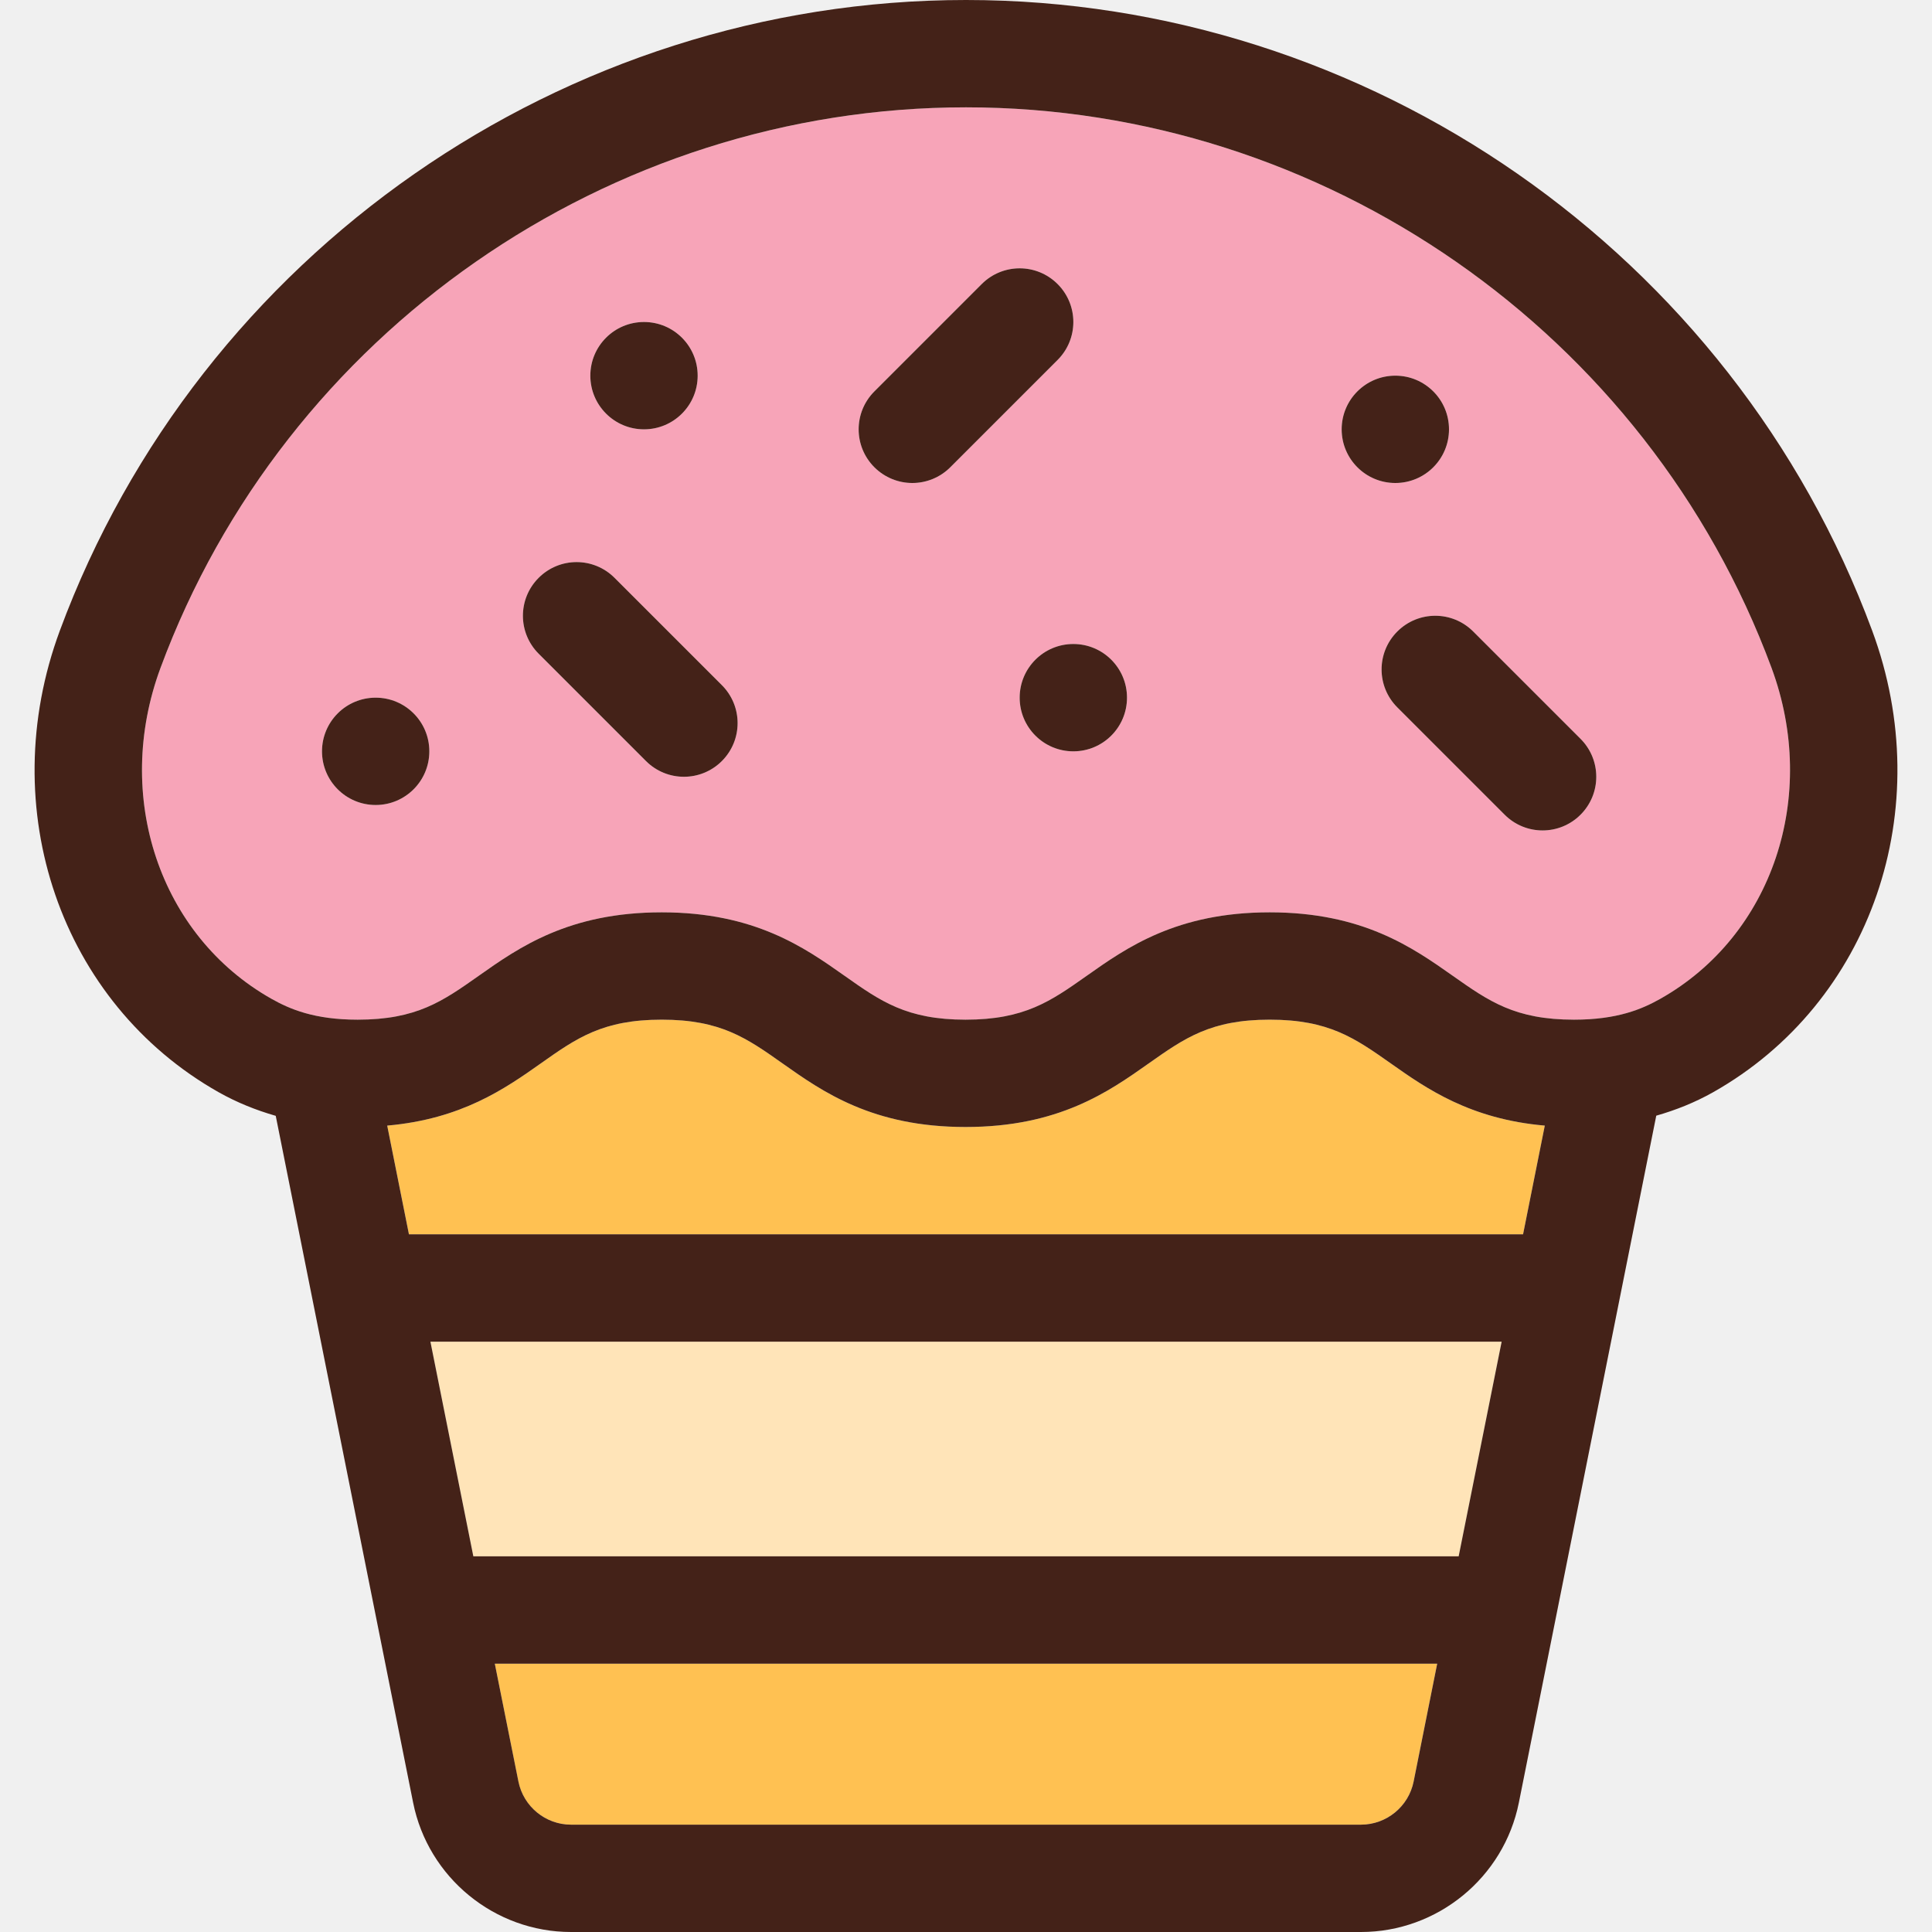
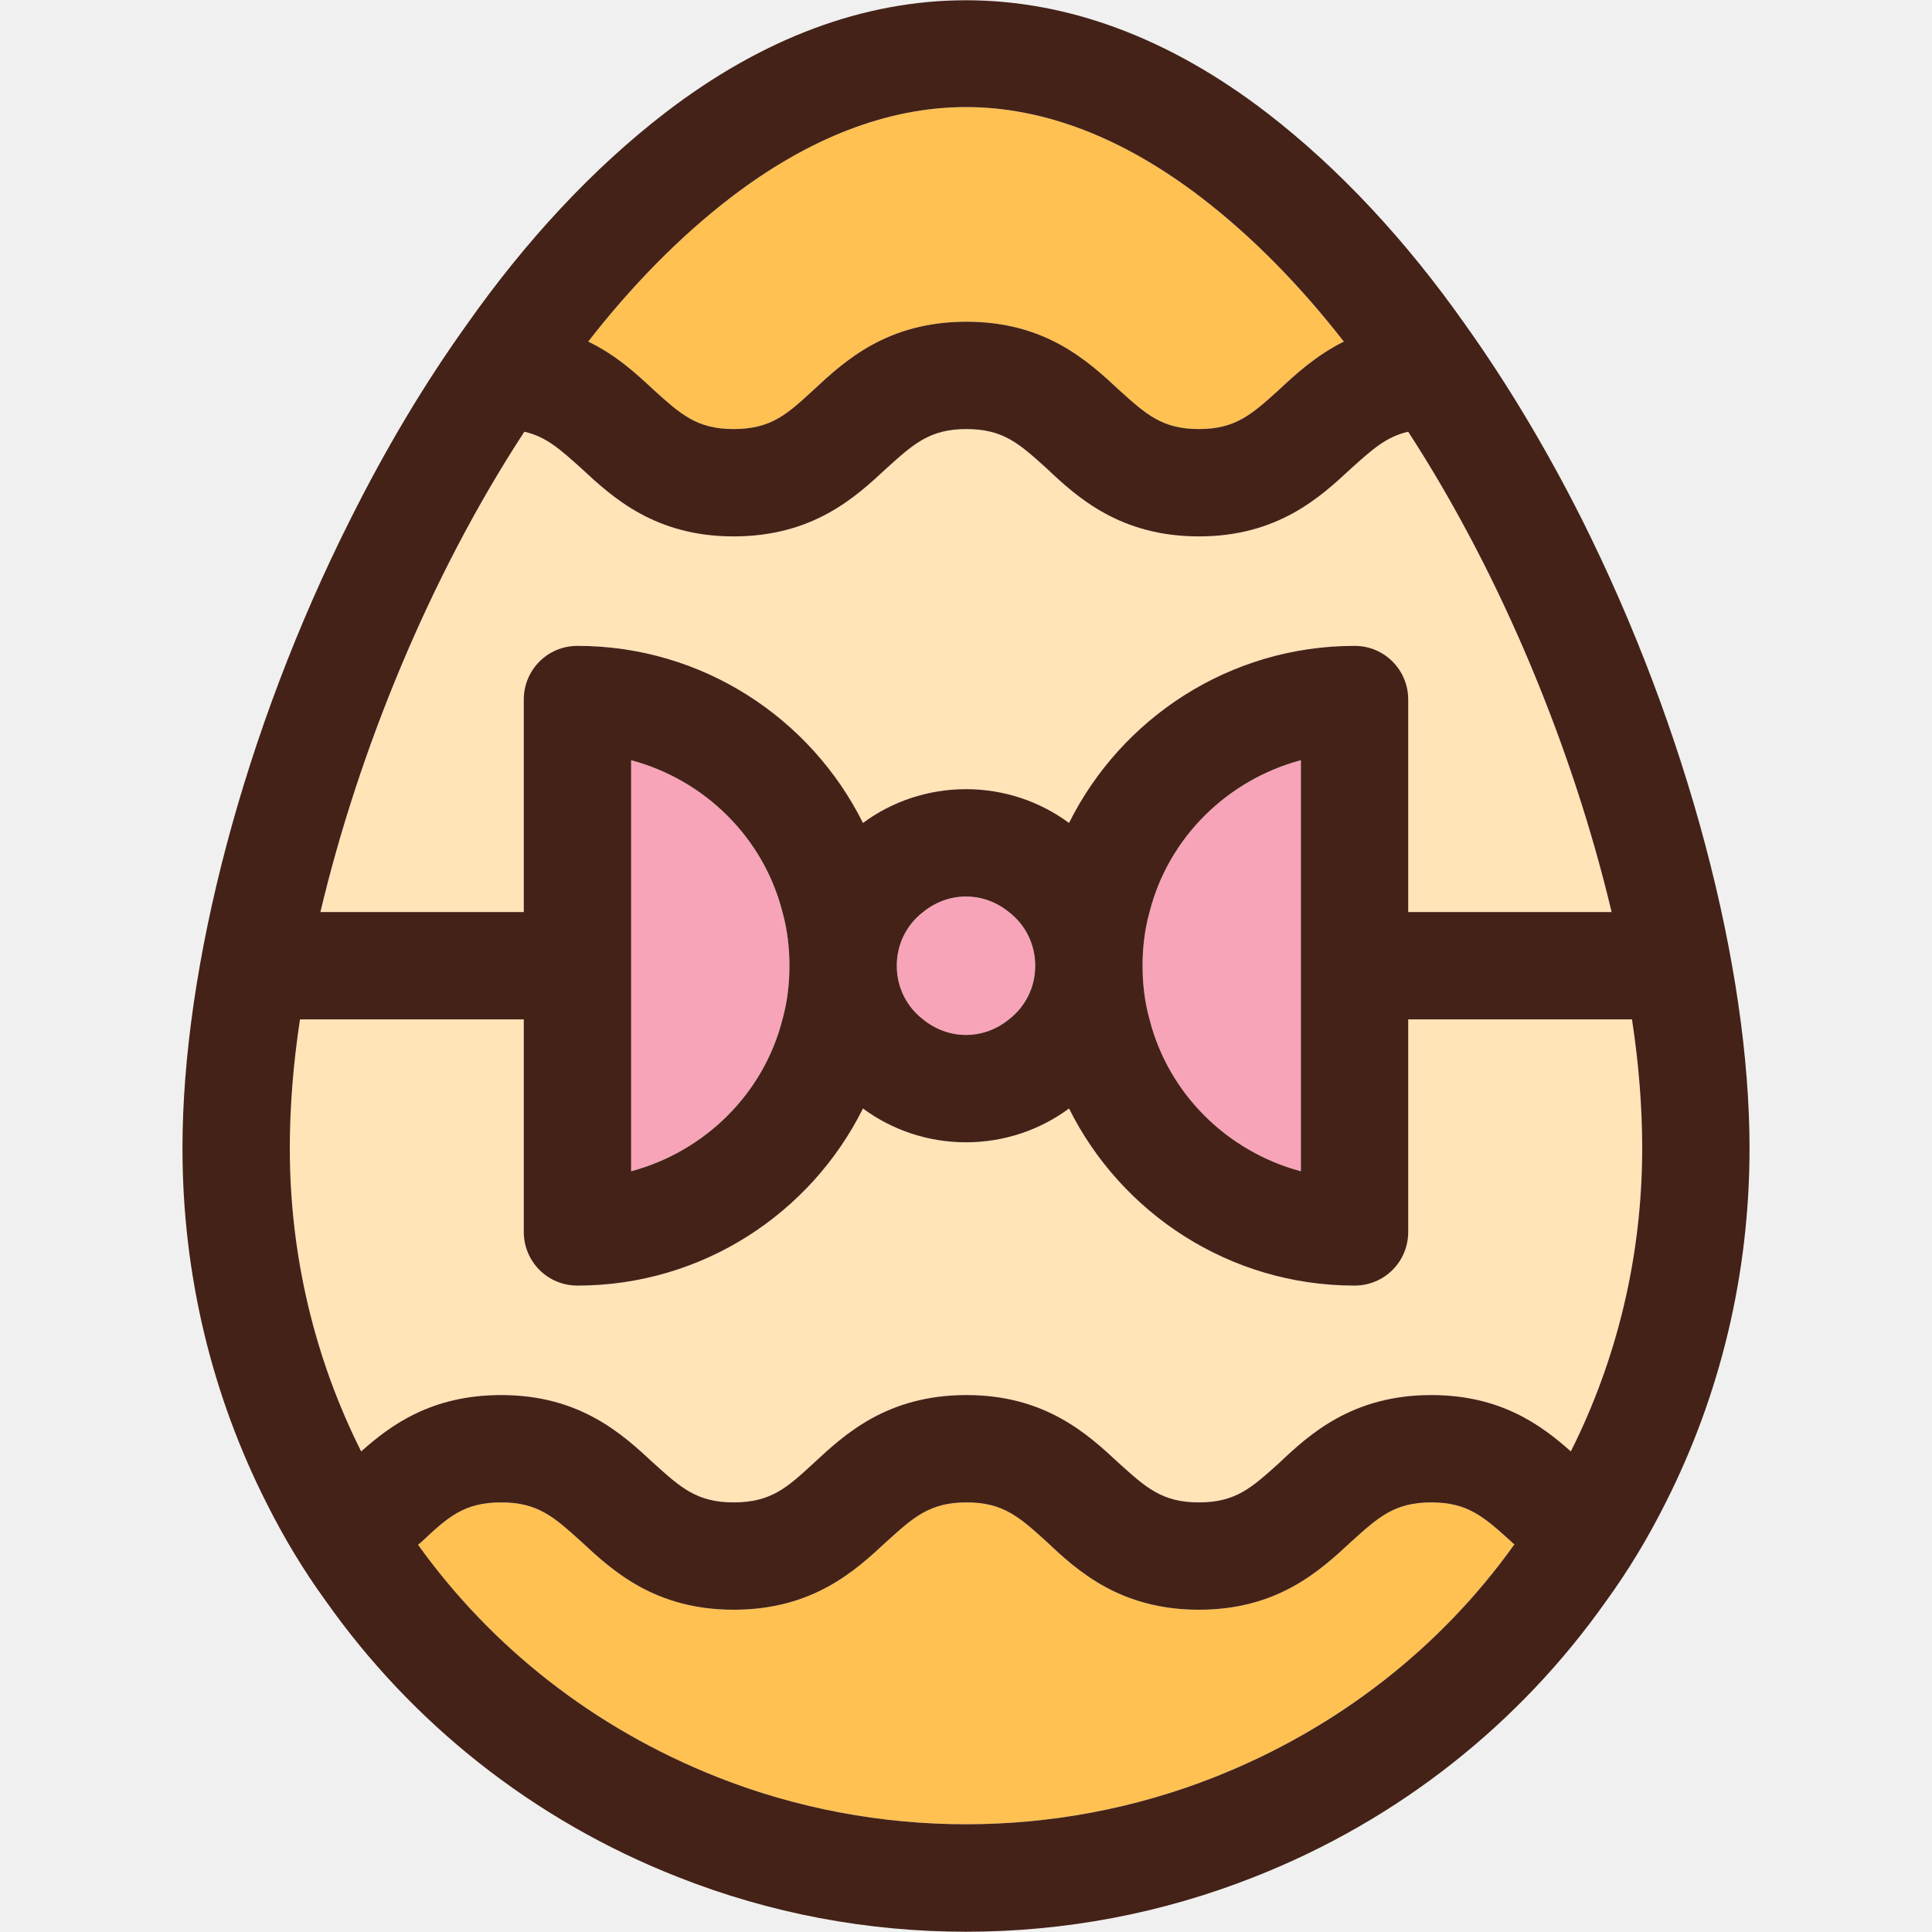
<svg xmlns="http://www.w3.org/2000/svg" version="1.1" x="0px" y="0px" width="36px" height="36px" viewBox="0 0 36 36" style="enable-background:new 0 0 36 36;" xml:space="preserve">
  <style type="text/css">
	.st0{fill:#FFCCCC;}
	.st1{fill:none;stroke:#000000;stroke-width:2;stroke-linejoin:round;stroke-miterlimit:10;}
	.st2{fill:none;}
	.st3{fill:#F9CD50;}
	.st4{fill:#7A2C26;}
	.st5{fill:#F9CD50;stroke:#7A2C26;stroke-linecap:round;stroke-linejoin:round;stroke-miterlimit:10;}
	.st6{fill:#CE706B;}
	.st7{fill:#A2DD22;}
	.st8{fill:#CE706B;stroke:#7A2C26;stroke-linejoin:round;stroke-miterlimit:10;}
	.st9{fill:#A2DD22;stroke:#7A2C26;stroke-linejoin:round;stroke-miterlimit:10;}
	.st10{fill:#F9CD50;stroke:#7A2C26;stroke-linejoin:round;stroke-miterlimit:10;}
	.st11{fill:#ED699C;}
	.st12{fill:#FFFFFF;}
	.st13{fill:none;stroke:#000000;stroke-miterlimit:10;}
	.st14{fill:none;stroke:#000000;stroke-linecap:round;stroke-linejoin:round;stroke-miterlimit:10;}
	.st15{fill:none;stroke:#000000;stroke-linejoin:round;stroke-miterlimit:10;}
	.st16{fill:#ED699C;stroke:#7A2C26;stroke-linejoin:round;stroke-miterlimit:10;}
	.st17{fill:#ED699C;stroke:#7A2C26;stroke-linecap:round;stroke-linejoin:round;stroke-miterlimit:10;}
	.st18{fill:none;stroke:#000000;stroke-width:2;stroke-linecap:round;stroke-linejoin:round;stroke-miterlimit:10;}
	.st19{fill:none;stroke:#000000;stroke-width:2;stroke-linecap:round;stroke-miterlimit:10;}
	.st20{fill:none;stroke:#000000;stroke-width:2;stroke-miterlimit:10;}
	.st21{stroke:#000000;stroke-width:2;stroke-linecap:round;stroke-miterlimit:10;}
	.st22{fill:#996A5C;}
	.st23{fill:#442218;}
	.st24{fill:#FFE4B8;}
	.st25{fill:#FFC152;}
	.st26{fill:#F7A4B8;}
</style>
  <g id="Фон">
</g>
  <g id="Иконки">
</g>
  <g id="Слой_3">
</g>
  <g id="Слой_4">
-     <path class="st25" d="M23.659,19c-1.1,0-1.585,0.343-2.257,0.817   C20.655,20.344,19.726,21,17.992,21c-1.733,0-2.662-0.656-3.408-1.183   C13.913,19.343,13.428,19,12.33,19c-1.099,0-1.584,0.343-2.256,0.817   c-0.663,0.468-1.473,1.035-2.859,1.157L7.62,23h20.76l0.405-2.026   c-1.391-0.121-2.203-0.688-2.867-1.157C25.245,19.343,24.759,19,23.659,19z" />
-     <polygon class="st24" points="8.02,25 8.82,29 27.18,29 27.98,25  " />
-     <path class="st25" d="M9.659,33.196C9.752,33.662,10.164,34,10.64,34h7.36h7.36   c0.475,0,0.888-0.338,0.981-0.804L26.78,31H9.22L9.659,33.196z" />
-     <g>
-       <path class="st26" d="M33.009,12.443v-0C30.696,6.197,24.664,2,18,2    C11.335,2,5.304,6.198,2.991,12.445c-0.887,2.395-0.017,4.988,2.067,6.166    C5.399,18.803,5.856,19,6.664,19c1.099,0,1.584-0.343,2.256-0.817    C9.666,17.656,10.596,17,12.33,17c1.733,0,2.662,0.656,3.408,1.183    C16.409,18.657,16.893,19,17.992,19c1.1,0,1.585-0.343,2.257-0.817    C20.995,17.656,21.925,17,23.659,17c1.735,0,2.665,0.656,3.412,1.183    C27.743,18.657,28.229,19,29.33,19c0.81,0,1.268-0.197,1.608-0.389    C33.026,17.433,33.897,14.838,33.009,12.443z M7,15c-0.552,0-1-0.448-1-1    c0-0.552,0.448-1,1-1s1,0.448,1,1C8,14.552,7.553,15,7,15z M12,6    c0.552,0,1,0.448,1,1c0,0.552-0.448,1-1,1s-1-0.448-1-1C11,6.448,11.448,6,12,6z     M13.451,14.181c-0.195,0.195-0.451,0.293-0.707,0.293s-0.512-0.098-0.707-0.293    l-2-2c-0.391-0.391-0.391-1.023,0-1.414s1.023-0.391,1.414,0l2,2    C13.842,13.157,13.842,13.79,13.451,14.181z M17.707,8.707    C17.512,8.902,17.256,9,17,9s-0.512-0.098-0.707-0.293    c-0.391-0.391-0.391-1.023,0-1.414l2-2c0.391-0.391,1.023-0.391,1.414,0    s0.391,1.023,0,1.414L17.707,8.707z M20,14c-0.552,0-1-0.448-1-1c0-0.552,0.448-1,1-1    s1,0.448,1,1C21,13.552,20.553,14,20,14z M25,8c0-0.552,0.448-1,1-1s1,0.448,1,1    c0,0.552-0.448,1-1,1S25,8.552,25,8z M29.451,15.181    c-0.195,0.195-0.451,0.293-0.707,0.293s-0.512-0.098-0.707-0.293l-2-2    c-0.391-0.391-0.391-1.023,0-1.414s1.023-0.391,1.414,0l2,2    C29.842,14.157,29.842,14.79,29.451,15.181z" />
-     </g>
-     <path class="st23" d="M27.451,11.767c-0.391-0.391-1.023-0.391-1.414,0s-0.391,1.023,0,1.414   l2,2c0.195,0.195,0.451,0.293,0.707,0.293s0.512-0.098,0.707-0.293   c0.391-0.391,0.391-1.023,0-1.414L27.451,11.767z" />
-     <path class="st23" d="M11.451,10.767c-0.391-0.391-1.023-0.391-1.414,0s-0.391,1.023,0,1.414   l2,2c0.195,0.195,0.451,0.293,0.707,0.293s0.512-0.098,0.707-0.293   c0.391-0.391,0.391-1.023,0-1.414L11.451,10.767z" />
-     <path class="st23" d="M19.707,5.293c-0.391-0.391-1.023-0.391-1.414,0l-2,2   c-0.391,0.391-0.391,1.023,0,1.414C16.489,8.902,16.745,9,17,9   s0.512-0.098,0.707-0.293l2-2C20.098,6.316,20.098,5.684,19.707,5.293z" />
-     <circle class="st23" cx="12" cy="7" r="1" />
-     <circle class="st23" cx="20" cy="13" r="1" />
-     <circle class="st23" cx="26" cy="8" r="1" />
-     <circle class="st23" cx="7" cy="14" r="1" />
-     <path class="st23" d="M34.884,11.748v0C32.282,4.721,25.497,0,18,0   C10.503,0,3.717,4.722,1.115,11.751c-1.229,3.32,0.016,6.938,2.959,8.601   c0.343,0.193,0.696,0.334,1.064,0.44l2.56,12.797   C7.977,34.986,9.215,36,10.64,36h7.36h7.36c1.425,0,2.663-1.014,2.942-2.412   l2.56-12.799c0.367-0.105,0.719-0.245,1.06-0.437   C34.869,18.688,36.116,15.07,34.884,11.748z M30.938,18.611   C30.597,18.803,30.139,19,29.33,19c-1.101,0-1.586-0.343-2.259-0.817   C26.323,17.656,25.393,17,23.659,17c-1.734,0-2.664,0.656-3.41,1.183   C19.577,18.657,19.091,19,17.992,19c-1.098,0-1.583-0.343-2.254-0.817   C14.991,17.656,14.062,17,12.33,17c-1.734,0-2.663,0.656-3.41,1.183   C8.248,18.657,7.763,19,6.664,19c-0.808,0-1.265-0.197-1.606-0.389   c-2.084-1.178-2.954-3.771-2.067-6.166C5.304,6.198,11.335,2,18,2   c6.664,0,12.695,4.197,15.009,10.442v0   C33.897,14.838,33.026,17.433,30.938,18.611z M26.341,33.196   C26.248,33.662,25.835,34,25.36,34H18h-7.36c-0.475,0-0.887-0.338-0.98-0.804   L9.22,31h17.56L26.341,33.196z M27.18,29H8.82l-0.8-4h19.961L27.18,29z M28.38,23   H7.62l-0.405-2.026c1.386-0.122,2.196-0.689,2.859-1.157   C10.745,19.343,11.23,19,12.33,19c1.098,0,1.583,0.343,2.254,0.817   C15.33,20.344,16.259,21,17.992,21c1.734,0,2.664-0.656,3.41-1.183   C22.074,19.343,22.559,19,23.659,19c1.101,0,1.586,0.343,2.259,0.817   c0.664,0.469,1.477,1.036,2.867,1.157L28.38,23z" />
-   </g>
+ </g>
  <g id="Слой_5">
</g>
  <g id="Слой_6">
</g>
  <g id="Слой_7">
</g>
  <g id="Слой_8">
</g>
  <g id="Слой_9">
- </g>
+     <path class="st25" d="M12.18,7.265c0.5,0.45,0.8,0.73,1.49,0.73   c0.7,0,1-0.28,1.49-0.73c0.58-0.54,1.37-1.27,2.85-1.27   c1.47,0,2.26,0.73,2.84,1.27c0.5,0.45,0.8,0.73,1.49,0.73   s0.99-0.28,1.49-0.73C24.14,6.975,24.52,6.625,25.04,6.365   c-0.81-1.04-1.7-1.95-2.65-2.68C20.93,2.565,19.45,1.995,18,1.995   s-2.93,0.57-4.39,1.69c-0.95,0.73-1.84,1.64-2.65,2.68   C11.48,6.615,11.86,6.965,12.18,7.265z" />
+     <path class="st25" d="M26.67,27.995c-0.69,0-0.99,0.28-1.49,0.73   c-0.58,0.54-1.37,1.27-2.84,1.27c-1.47,0-2.27-0.73-2.84-1.27   c-0.5-0.45-0.8-0.73-1.49-0.73s-0.99,0.28-1.49,0.73   c-0.58,0.54-1.37,1.27-2.85,1.27c-1.47,0-2.26-0.73-2.84-1.27   c-0.5-0.45-0.8-0.73-1.49-0.73c-0.7,0-1,0.28-1.49,0.74   c-0.02,0.02-0.04,0.03-0.06,0.05c1.37,1.91,3.28,3.42,5.58,4.33   c2.96,1.17,6.3,1.17,9.26,0c2.3-0.91,4.22-2.42,5.59-4.34   c-0.02-0.01-0.04-0.03-0.06-0.05C27.66,28.275,27.36,27.995,26.67,27.995   z" />
+     <path class="st24" d="M9.76,13.035c0-0.55,0.44-1,1-1c2.33,0,4.35,1.35,5.32,3.3   C16.62,14.935,17.29,14.705,18,14.705s1.38,0.23,1.92,0.63   c0.97-1.95,2.99-3.3,5.32-3.3c0.56,0,1,0.45,1,1v3.96h3.79   C29.32,14.005,28,10.755,26.24,8.045c-0.41,0.09-0.68,0.34-1.06,0.68   c-0.58,0.54-1.37,1.27-2.84,1.27c-1.47,0-2.27-0.73-2.84-1.27   c-0.5-0.45-0.8-0.73-1.49-0.73s-0.99,0.28-1.49,0.73   c-0.58,0.54-1.37,1.27-2.85,1.27c-1.47,0-2.26-0.73-2.84-1.27   c-0.38-0.34-0.65-0.59-1.06-0.68C8,10.755,6.68,14.005,5.97,16.995h3.79   V13.035z" />
+     <path class="st24" d="M30.41,18.995h-4.17v3.96c0,0.55-0.44,1-1,1   c-2.33,0-4.35-1.35-5.32-3.3C19.38,21.055,18.71,21.285,18,21.285   s-1.38-0.23-1.92-0.63c-0.97,1.95-2.99,3.3-5.32,3.3   c-0.56,0-1-0.45-1-1v-3.96H5.59c-0.13,0.85-0.19,1.66-0.19,2.4   c0,2.01,0.47,3.94,1.33,5.65c0.56-0.5,1.32-1.05,2.61-1.05   c1.47,0,2.26,0.73,2.84,1.27c0.5,0.45,0.8,0.73,1.49,0.73   c0.7,0,1-0.28,1.49-0.73c0.58-0.54,1.37-1.27,2.85-1.27   c1.47,0,2.26,0.73,2.84,1.27c0.5,0.45,0.8,0.73,1.49,0.73   s0.99-0.28,1.49-0.73c0.57-0.54,1.37-1.27,2.84-1.27   c1.28,0,2.04,0.55,2.6,1.05c0.86-1.71,1.33-3.64,1.33-5.65   C30.6,20.655,30.54,19.845,30.41,18.995z" />
+     <g>
+       <path class="st26" d="M14.58,18.995c0.09-0.32,0.13-0.66,0.13-1    c0-0.34-0.04-0.68-0.13-1c-0.35-1.38-1.44-2.46-2.82-2.83v2.83v2    v2.83C13.14,21.455,14.23,20.375,14.58,18.995z" />
+     </g>
+     <g>
+       <path class="st26" d="M21.42,16.995c-0.09,0.32-0.13,0.66-0.13,1    c0,0.34,0.04,0.68,0.13,1c0.35,1.38,1.44,2.46,2.82,2.83v-2.83v-2    V14.165C22.86,14.535,21.77,15.615,21.42,16.995z" />
+     </g>
+     <g>
+       <path class="st26" d="M18.8,16.995c-0.22-0.18-0.5-0.29-0.8-0.29    s-0.58,0.11-0.8,0.29c-0.3,0.23-0.49,0.59-0.49,1    c0,0.41,0.19,0.77,0.49,1c0.22,0.18,0.5,0.29,0.8,0.29    s0.58-0.11,0.8-0.29c0.3-0.23,0.49-0.59,0.49-1    C19.29,17.585,19.1,17.225,18.8,16.995z" />
+     </g>
+     <path class="st23" d="M29.47,9.665c-0.64-1.27-1.37-2.5-2.17-3.62   c-1.09-1.55-2.34-2.9-3.69-3.94c-3.64-2.8-7.58-2.8-11.22,0   C11.04,3.145,9.79,4.495,8.7,6.045C7.89,7.175,7.17,8.395,6.53,9.675   c-1.98,3.93-3.13,8.34-3.13,11.72c0,2.36,0.55,4.6,1.56,6.6   c0.32,0.64,0.69,1.26,1.12,1.85c1.59,2.25,3.83,4.06,6.55,5.13   C14.35,35.655,16.16,35.995,18,35.995s3.65-0.34,5.37-1.02   c2.72-1.07,4.96-2.88,6.55-5.13c0.43-0.59,0.8-1.21,1.12-1.85   c1.01-2,1.56-4.24,1.56-6.6C32.6,18.015,31.44,13.595,29.47,9.665z    M22.63,33.115c-2.96,1.17-6.3,1.17-9.26,0   c-2.3-0.91-4.21-2.42-5.58-4.33c0.02-0.02,0.04-0.03,0.06-0.05   c0.49-0.46,0.79-0.74,1.49-0.74c0.69,0,0.99,0.28,1.49,0.73   c0.58,0.54,1.37,1.27,2.84,1.27c1.48,0,2.27-0.73,2.85-1.27   c0.5-0.45,0.8-0.73,1.49-0.73S19,28.275,19.5,28.725   c0.57,0.54,1.37,1.27,2.84,1.27c1.47,0,2.26-0.73,2.84-1.27   c0.5-0.45,0.8-0.73,1.49-0.73s0.99,0.28,1.49,0.73   c0.02,0.02,0.04,0.04,0.06,0.05C26.85,30.695,24.93,32.205,22.63,33.115z    M26.67,25.995c-1.47,0-2.27,0.73-2.84,1.27   c-0.5,0.45-0.8,0.73-1.49,0.73s-0.99-0.28-1.49-0.73   c-0.58-0.54-1.37-1.27-2.84-1.27c-1.48,0-2.27,0.73-2.85,1.27   c-0.49,0.45-0.79,0.73-1.49,0.73c-0.69,0-0.99-0.28-1.49-0.73   c-0.58-0.54-1.37-1.27-2.84-1.27c-1.29,0-2.05,0.55-2.61,1.05   c-0.86-1.71-1.33-3.64-1.33-5.65c0-0.74,0.06-1.55,0.19-2.4h4.17   v3.96c0,0.55,0.44,1,1,1c2.33,0,4.35-1.35,5.32-3.3   C16.62,21.055,17.29,21.285,18,21.285s1.38-0.23,1.92-0.63   c0.97,1.95,2.99,3.3,5.32,3.3c0.56,0,1-0.45,1-1v-3.96h4.17   c0.13,0.85,0.19,1.66,0.19,2.4c0,2.01-0.47,3.94-1.33,5.65   C28.71,26.545,27.95,25.995,26.67,25.995z M9.77,8.045   c0.41,0.09,0.68,0.34,1.06,0.68c0.58,0.54,1.37,1.27,2.84,1.27   c1.48,0,2.27-0.73,2.85-1.27c0.5-0.45,0.8-0.73,1.49-0.73   S19,8.275,19.5,8.725c0.57,0.54,1.37,1.27,2.84,1.27   c1.47,0,2.26-0.73,2.84-1.27c0.38-0.34,0.65-0.59,1.06-0.68   c1.76,2.71,3.08,5.96,3.79,8.95h-3.79v-3.96c0-0.55-0.44-1-1-1   c-2.33,0-4.35,1.35-5.32,3.3C19.38,14.935,18.71,14.705,18,14.705   s-1.38,0.23-1.92,0.63c-0.97-1.95-2.99-3.3-5.32-3.3   c-0.56,0-1,0.45-1,1v3.96H5.97C6.68,14.005,8,10.755,9.77,8.045z M13.61,3.685   C15.07,2.565,16.55,1.995,18,1.995s2.93,0.57,4.39,1.69   c0.95,0.73,1.84,1.64,2.65,2.68C24.52,6.625,24.14,6.975,23.83,7.265   c-0.5,0.45-0.8,0.73-1.49,0.73s-0.99-0.28-1.49-0.73   c-0.58-0.54-1.37-1.27-2.84-1.27c-1.48,0-2.27,0.73-2.85,1.27   c-0.49,0.45-0.79,0.73-1.49,0.73c-0.69,0-0.99-0.28-1.49-0.73   c-0.32-0.3-0.7-0.65-1.22-0.9C11.77,5.325,12.66,4.415,13.61,3.685z    M24.24,14.165v2.83v2v2.83c-1.38-0.37-2.47-1.45-2.82-2.83   c-0.09-0.32-0.13-0.66-0.13-1c0-0.34,0.04-0.68,0.13-1   C21.77,15.615,22.86,14.535,24.24,14.165z M18.8,18.995   c-0.22,0.18-0.5,0.29-0.8,0.29s-0.58-0.11-0.8-0.29   c-0.3-0.23-0.49-0.59-0.49-1c0-0.41,0.19-0.77,0.49-1   c0.22-0.18,0.5-0.29,0.8-0.29s0.58,0.11,0.8,0.29   c0.3,0.23,0.49,0.59,0.49,1C19.29,18.405,19.1,18.765,18.8,18.995z    M11.76,18.995v-2V14.165c1.38,0.37,2.47,1.45,2.82,2.83   c0.09,0.32,0.13,0.66,0.13,1c0,0.34-0.04,0.68-0.13,1   c-0.35,1.38-1.44,2.46-2.82,2.83V18.995z" />
+   </g>
  <g id="Слой_10">
</g>
  <g id="Слой_11">
</g>
  <g id="Слой_12">
</g>
  <g id="Слой_13">
</g>
  <g id="Слой_14">
</g>
</svg>
